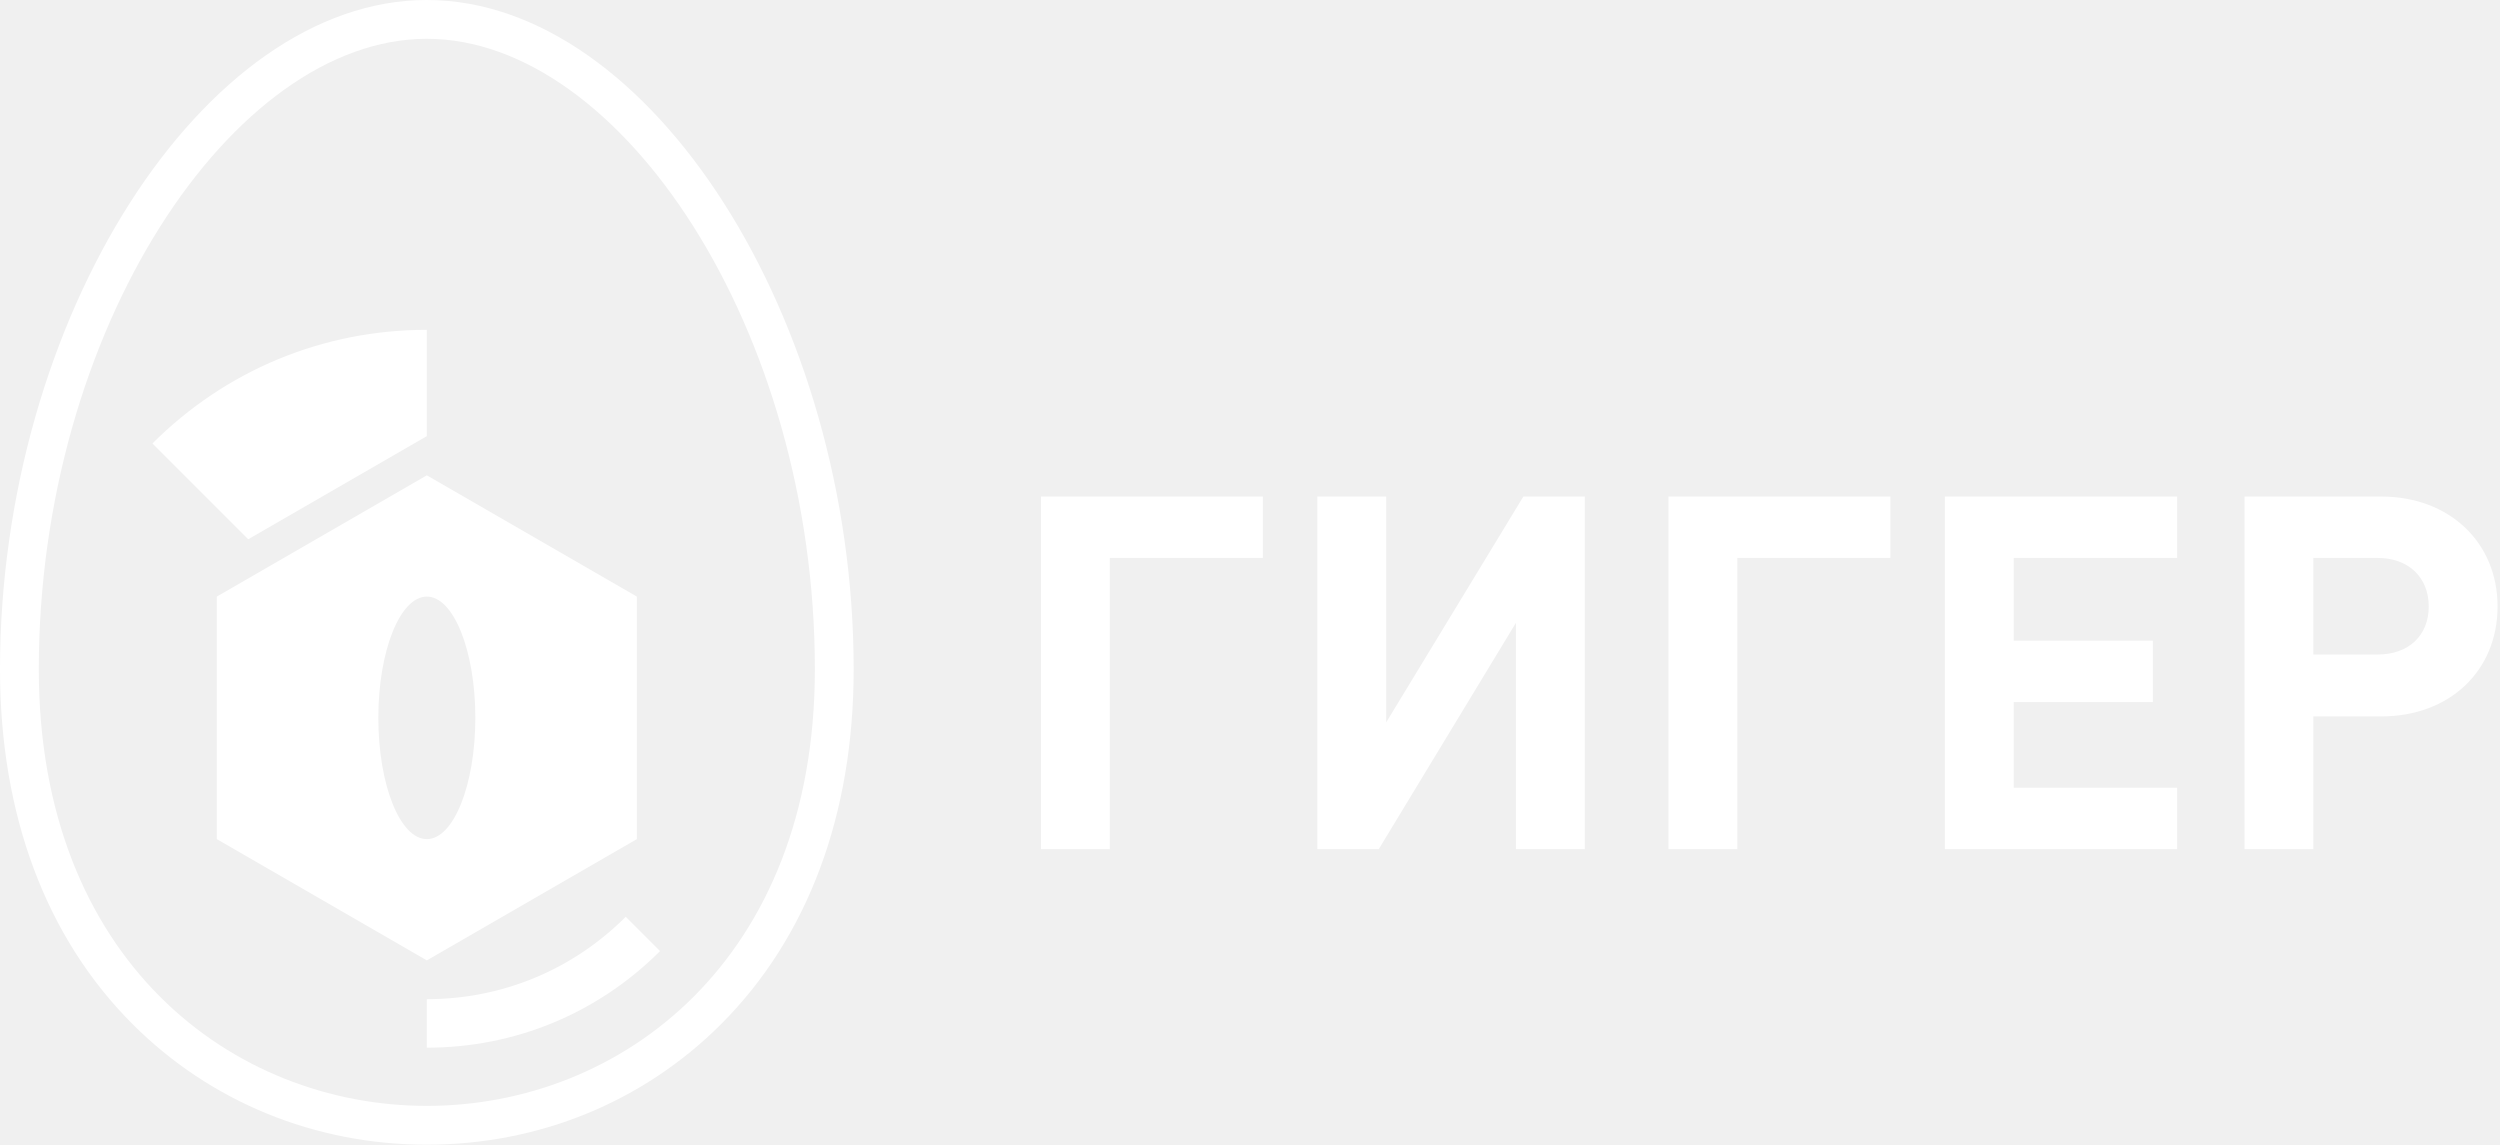
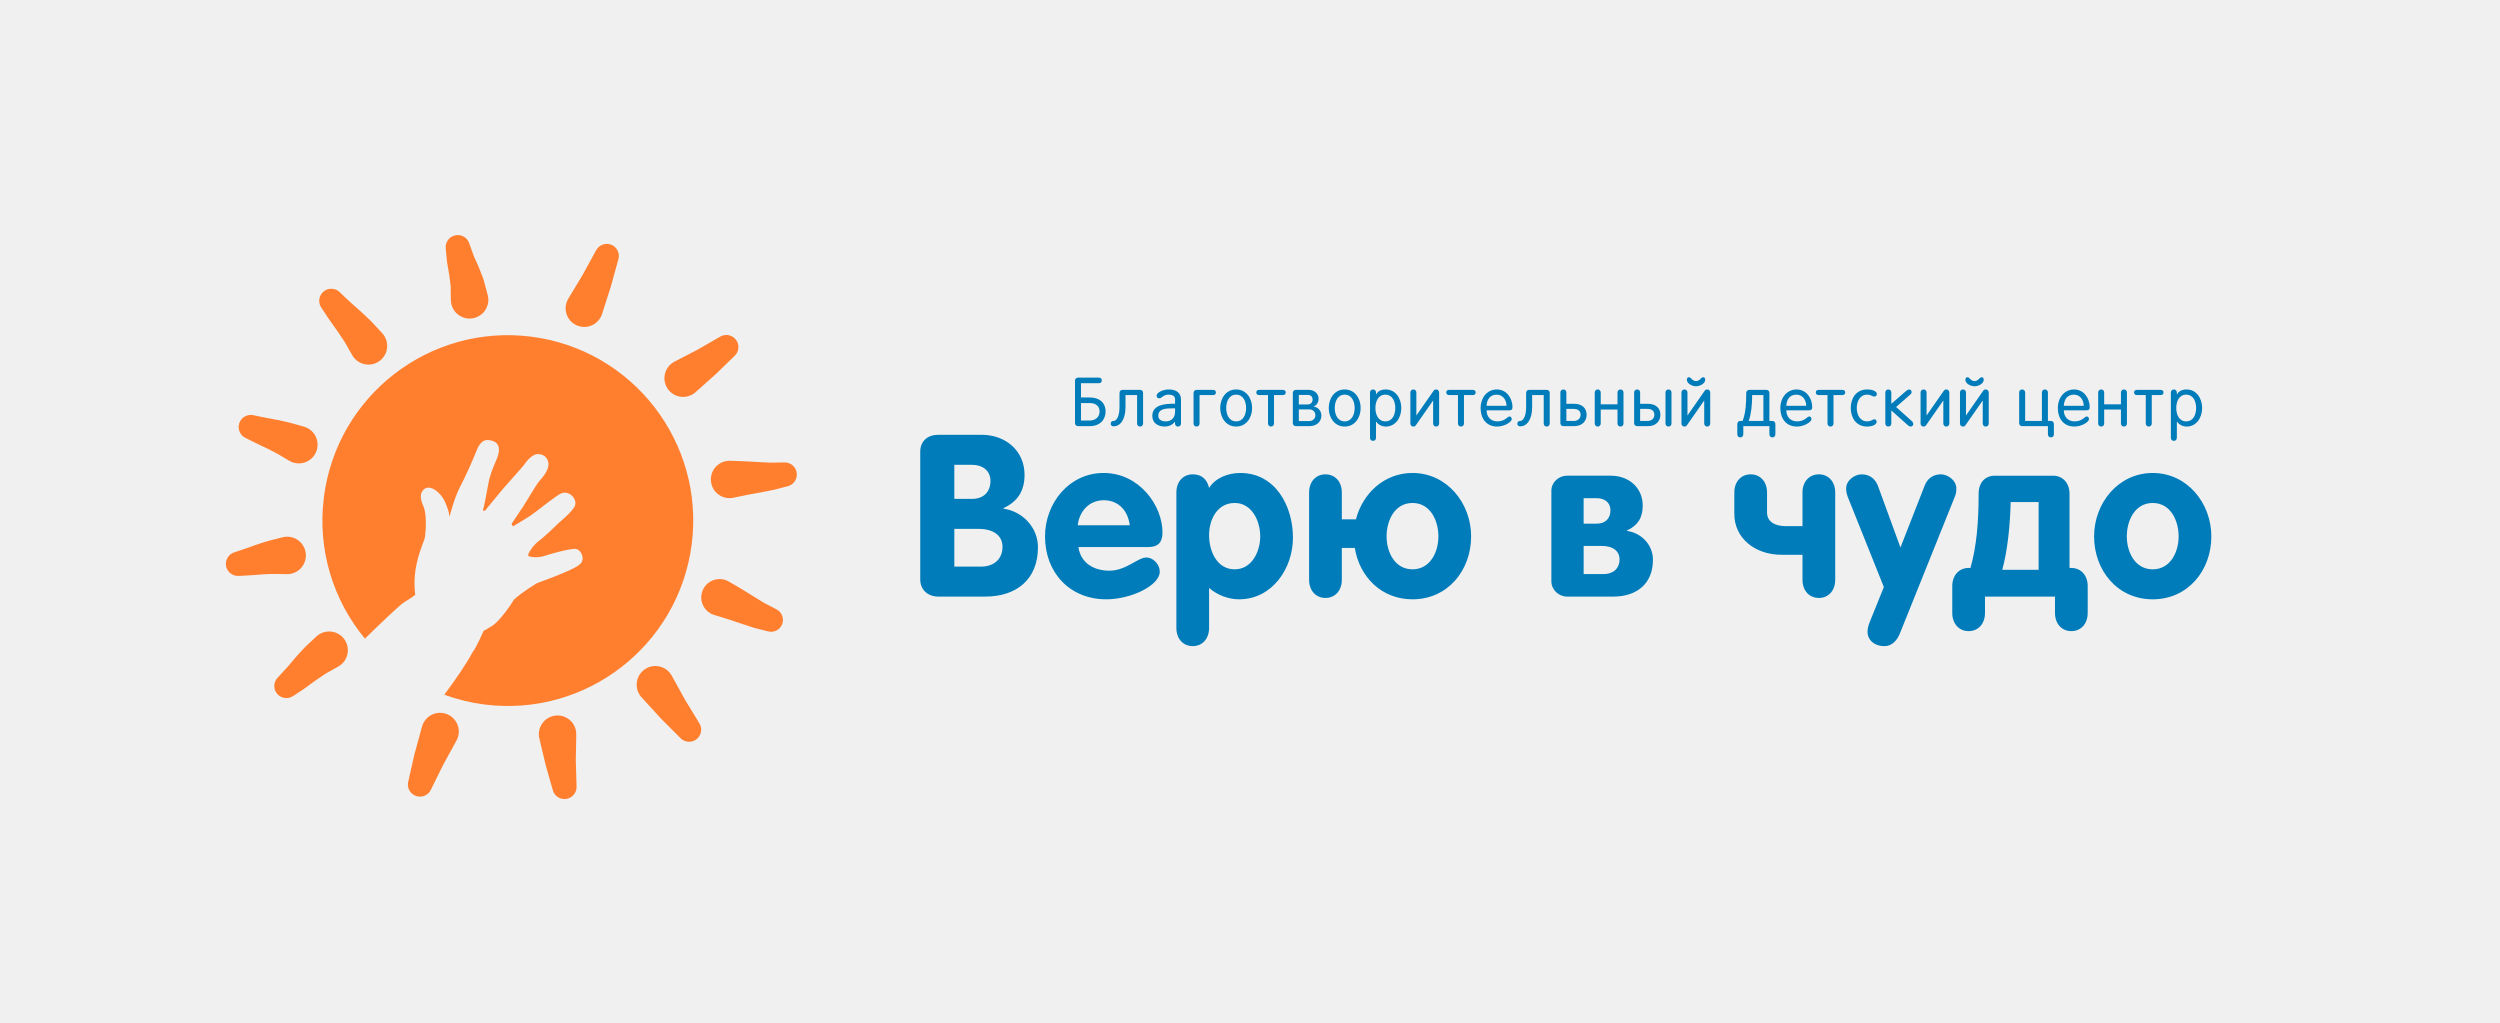
- <svg xmlns="http://www.w3.org/2000/svg" width="273px" height="125px" viewBox="0 0 273 125" version="1.1">
-   <defs />
-   <g id="Page-1" stroke="none" stroke-width="1" fill="none" fill-rule="evenodd">
-     <g id="Group" fill="#FFFFFF">
-       <path d="M121.193,60.927 L121.193,92.727 L113.676,92.727 L113.676,54.221 L137.905,54.221 L137.905,60.927 L121.193,60.927 L121.193,60.927 Z" id="Fill-8" />
-       <path d="M165.541,92.727 L165.541,68.012 L150.561,92.727 L143.855,92.727 L143.855,54.221 L151.372,54.221 L151.372,78.882 L166.352,54.221 L173.059,54.221 L173.059,92.727 L165.541,92.727 L165.541,92.727 Z" id="Fill-10" />
-       <path d="M189.718,60.927 L189.718,92.727 L182.2,92.727 L182.2,54.221 L206.429,54.221 L206.429,60.927 L189.718,60.927 L189.718,60.927 Z" id="Fill-12" />
-       <path d="M212.379,92.727 L212.379,54.221 L237.743,54.221 L237.743,60.927 L219.897,60.927 L219.897,69.959 L235.092,69.959 L235.092,76.665 L219.897,76.665 L219.897,86.021 L237.743,86.021 L237.743,92.727 L212.379,92.727 L212.379,92.727 Z" id="Fill-14" />
-       <path d="M259.647,71.473 C263,71.473 265.218,69.418 265.218,66.227 C265.218,63.036 263,60.927 259.647,60.927 L252.616,60.927 L252.616,71.473 L259.647,71.473 L259.647,71.473 Z M260.026,54.221 C267.435,54.221 272.734,59.197 272.734,66.227 C272.734,73.258 267.489,78.233 260.026,78.233 L252.616,78.233 L252.616,92.727 L245.1,92.727 L245.1,54.221 L260.026,54.221 L260.026,54.221 Z" id="Fill-16" />
-       <path d="M46.61,0 C22.216,0 0,34.839 0,73.093 C0,88.968 5.008,102.367 14.483,111.841 C22.968,120.326 34.377,125 46.61,125 C58.843,125 70.252,120.326 78.737,111.841 C88.212,102.367 93.22,88.968 93.22,73.093 C93.22,34.839 71.004,0 46.61,0 L46.61,0 Z M46.61,120.763 C25.424,120.763 4.237,104.873 4.237,73.093 C4.237,36.017 25.424,4.237 46.61,4.237 C67.797,4.237 88.983,36.017 88.983,73.093 C88.983,104.873 67.797,120.763 46.61,120.763 L46.61,120.763 Z" id="Shape" />
-       <path d="M44.756,48.695 L46.61,47.625 L46.61,36.017 C35.292,36.017 24.653,40.424 16.648,48.426 L27.106,58.886 L44.756,48.695 L44.756,48.695 Z" id="Shape" />
-       <path d="M69.544,91.631 L69.544,65.148 L46.61,51.907 L23.676,65.148 L23.676,91.631 L46.61,104.873 L69.544,91.631 L69.544,91.631 Z M41.314,78.39 C41.314,71.076 43.684,65.148 46.61,65.148 C49.536,65.148 51.907,71.076 51.907,78.39 C51.907,85.703 49.536,91.631 46.61,91.631 C43.684,91.631 41.314,85.703 41.314,78.39 L41.314,78.39 Z" id="Shape" />
-       <path d="M46.61,109.11 L46.61,114.407 C56.231,114.407 65.275,110.659 72.078,103.858 L68.333,100.112 C62.53,105.915 54.816,109.11 46.61,109.11 L46.61,109.11 Z" id="Shape" />
-     </g>
-   </g>
+ <svg xmlns="http://www.w3.org/2000/svg" version="1.1" x="0px" y="0px" width="440px" height="180px" viewBox="0 0 440 180" enable-background="new 0 0 440 180" xml:space="preserve">
+   <path fill-rule="evenodd" clip-rule="evenodd" fill="#FF7F2F" d="M93.521 59.257C75.644 56.969 59.297 69.606 57.009 87.481c-1.195 9.316 1.675 18.212 7.218 24.922 2.242-2.191 6.134-5.955 6.881-6.393 1.062-0.621 1.984-1.318 1.984-1.318s-0.436-2.556 0.252-5.543c0.681-2.967 1.342-3.817 1.466-4.746 0.172-1.282 0.269-4.002-0.246-5.185 -0.623-1.43-0.797-2.48 0.175-3.188 0.971-0.707 2.8 0.493 3.624 2.396 0.822 1.901 0.734 2.581 0.734 2.581s0.848-3.369 1.843-5.26c0.996-1.887 2.222-4.655 2.69-5.845 0.47-1.19 0.984-2.528 2.266-2.453 1.282 0.072 2.604 0.812 1.522 3.341 -1.083 2.53-1.247 3.237-1.426 4.124 -0.179 0.889-0.803 4.395-0.943 4.689 -0.145 0.302 0.202 0.391 0.35 0.241 0.144-0.151 1.969-2.449 3.076-3.748 1.104-1.3 3.191-3.562 3.624-4.112 0.434-0.55 1.435-2.142 2.714-2.067 1.282 0.071 1.893 1.192 1.668 2.23 -0.229 1.036-1.048 1.938-1.574 2.539 -0.53 0.6-2.354 3.741-2.688 4.24 -0.333 0.496-2.187 3.277-2.187 3.277l0.24 0.45c0 0 2.19-1.32 3.062-1.88 0.877-0.559 4.588-3.621 5.463-3.952 1.512-0.571 3.18 1.278 2.165 2.615 -0.912 1.198-2.104 2.125-2.539 2.529 -0.435 0.401-2.633 2.559-3.557 3.215 -0.919 0.658-2.081 2.308-1.889 2.632 0.154 0.258 1.778 0.389 2.761 0.054 1.377-0.471 4.971-1.426 5.678-1.243 0.991 0.263 1.611 1.892 0.64 2.695 -0.966 0.806-2.922 1.492-3.458 1.75 -0.533 0.257-4.082 1.563-4.082 1.563s-2.703 1.613-4.069 2.911c-0.459 0.801-2.438 3.729-3.842 4.622 -0.782 0.5-1.481 0.856-1.481 0.856s-1.322 3.041-1.949 3.761c-1.099 2.084-3.071 4.934-4.985 7.49 2.232 0.812 4.586 1.401 7.042 1.716 17.877 2.29 34.226-10.347 36.511-28.223C124.031 77.891 111.393 61.546 93.521 59.257zM108.842 45.615c0 0-0.662 2.396-1.325 4.792 -0.774 2.419-1.548 4.835-1.548 4.835l-0.005 0.017c-0.554 1.728-2.401 2.681-4.131 2.129 -1.726-0.553-2.679-2.402-2.126-4.13 0.077-0.243 0.19-0.482 0.312-0.693 0 0 1.258-2.085 2.514-4.169 1.192-2.181 2.39-4.36 2.39-4.36l0.006-0.01c0.565-1.027 1.856-1.406 2.887-0.841C108.698 43.667 109.1 44.687 108.842 45.615zM71.847 137.586c0 0 0.538-2.388 1.079-4.776 0.673-2.464 1.347-4.925 1.347-4.925 0.482-1.76 2.297-2.791 4.053-2.311 1.755 0.481 2.788 2.294 2.308 4.05 -0.069 0.249-0.163 0.484-0.282 0.703l-0.129 0.23c0 0-1.125 2.044-2.247 4.089 -1.077 2.188-2.156 4.378-2.156 4.378 -0.519 1.053-1.791 1.486-2.846 0.966 -0.896-0.443-1.346-1.436-1.135-2.374L71.847 137.586zM135.203 111.13c0 0-0.592-0.15-1.479-0.374 -0.223-0.055-0.462-0.115-0.716-0.18 -0.252-0.056-0.549-0.169-0.836-0.256 -0.588-0.192-1.212-0.396-1.838-0.602 -0.577-0.192-1.152-0.389-1.694-0.57 -0.546-0.191-1.022-0.325-1.444-0.457 -0.834-0.256-1.391-0.425-1.391-0.425l-0.101-0.03c-1.705-0.522-2.664-2.329-2.14-4.036 0.521-1.705 2.327-2.664 4.035-2.143 0.237 0.072 0.473 0.18 0.681 0.3 0 0 0.553 0.323 1.383 0.807 0.407 0.242 0.91 0.522 1.385 0.827 0.488 0.305 1.009 0.628 1.531 0.952 0.481 0.295 0.958 0.588 1.409 0.864 0.234 0.137 0.426 0.277 0.668 0.397 0.232 0.119 0.455 0.233 0.657 0.338 0.814 0.424 1.355 0.706 1.355 0.706h0.005c1.023 0.531 1.424 1.794 0.894 2.815C137.113 110.945 136.121 111.361 135.203 111.13zM44.568 73.07c0 0 0.546 0.114 1.361 0.283 0.405 0.08 0.887 0.19 1.388 0.274 0.505 0.096 1.041 0.192 1.578 0.295 0.577 0.126 1.154 0.254 1.694 0.371 0.543 0.118 1.034 0.278 1.467 0.393 0.864 0.244 1.437 0.406 1.437 0.406 1.753 0.495 2.771 2.315 2.275 4.067 -0.495 1.751-2.316 2.771-4.065 2.275 -0.277-0.078-0.532-0.188-0.769-0.325l-0.115-0.07c0 0-0.441-0.26-1.105-0.652 -0.335-0.192-0.716-0.445-1.152-0.665 -0.431-0.223-0.894-0.462-1.357-0.701 -0.509-0.241-1.02-0.482-1.496-0.71 -0.485-0.222-0.911-0.445-1.286-0.63 -0.744-0.373-1.242-0.619-1.242-0.619 -1.053-0.528-1.477-1.807-0.953-2.858 0.44-0.884 1.414-1.325 2.337-1.135L44.568 73.07zM129.314 62.613c0 0-0.417 0.405-1.043 1.012 -0.625 0.609-1.451 1.422-2.295 2.228 -1.783 1.585-3.562 3.17-3.562 3.17 -1.356 1.206-3.437 1.085-4.645-0.271 -1.205-1.358-1.082-3.435 0.273-4.645 0.203-0.18 0.424-0.331 0.656-0.453l0.031-0.015c0 0 2.008-1.041 4.019-2.084 1.007-0.57 2.011-1.158 2.765-1.59 0.758-0.436 1.258-0.724 1.258-0.724 1.019-0.592 2.322-0.241 2.909 0.777 0.495 0.861 0.323 1.927-0.359 2.589L129.314 62.613zM48.848 119.288c0 0 0.41-0.444 1.023-1.107 0.152-0.166 0.319-0.345 0.497-0.535 0.184-0.19 0.34-0.391 0.518-0.6 0.35-0.414 0.725-0.856 1.098-1.298 0.433-0.476 0.865-0.951 1.269-1.397 0.389-0.456 0.851-0.834 1.203-1.181 0.733-0.688 1.223-1.144 1.223-1.144 1.329-1.24 3.415-1.168 4.656 0.159 1.243 1.331 1.171 3.418-0.159 4.658 -0.192 0.176-0.398 0.328-0.613 0.452l-0.199 0.112c0 0-0.465 0.264-1.168 0.659 -0.349 0.212-0.777 0.399-1.206 0.714 -0.439 0.296-0.906 0.612-1.374 0.928 -0.506 0.367-1.016 0.736-1.488 1.082 -0.238 0.168-0.471 0.351-0.687 0.487 -0.214 0.141-0.418 0.276-0.605 0.402 -0.756 0.497-1.258 0.832-1.258 0.832 -0.979 0.647-2.299 0.382-2.949-0.597 -0.552-0.834-0.438-1.917 0.212-2.622L48.848 119.288zM119.768 129.916c0 0-1.721-1.729-3.443-3.456 -1.706-1.864-3.407-3.727-3.407-3.727 -1.229-1.341-1.136-3.425 0.206-4.651 1.342-1.228 3.424-1.134 4.647 0.207 0.179 0.19 0.327 0.399 0.449 0.617l0.076 0.137c0 0 1.134 2.061 2.271 4.117 1.268 2.082 2.535 4.159 2.535 4.159 0.611 1.004 0.292 2.311-0.71 2.924 -0.854 0.52-1.935 0.366-2.61-0.314L119.768 129.916zM59.77 51.409c0 0 0.46 0.434 1.149 1.087 0.347 0.325 0.748 0.715 1.181 1.084 0.43 0.382 0.894 0.79 1.354 1.201 0.486 0.452 0.973 0.909 1.429 1.336 0.463 0.411 0.858 0.886 1.214 1.256 0.707 0.766 1.179 1.276 1.179 1.276 1.23 1.338 1.145 3.419-0.193 4.651 -1.336 1.232-3.418 1.149-4.652-0.188 -0.165-0.185-0.309-0.378-0.43-0.586l-0.106-0.191c0 0-0.285-0.495-0.709-1.239 -0.222-0.372-0.435-0.82-0.767-1.281 -0.312-0.469-0.647-0.967-0.98-1.467 -0.376-0.53-0.753-1.06-1.104-1.557 -0.366-0.497-0.666-0.957-0.927-1.354 -0.524-0.789-0.875-1.317-0.875-1.317 -0.649-0.977-0.383-2.297 0.594-2.945 0.84-0.559 1.935-0.44 2.636 0.224L59.77 51.409zM138.653 85.573c0 0-0.582 0.153-1.456 0.381 -0.221 0.059-0.458 0.118-0.707 0.185 -0.242 0.069-0.546 0.116-0.838 0.181 -0.601 0.116-1.234 0.239-1.869 0.362 -0.595 0.105-1.187 0.216-1.742 0.317 -0.565 0.097-1.04 0.211-1.477 0.296 -0.849 0.176-1.416 0.29-1.416 0.29l-0.084 0.019c-1.78 0.367-3.52-0.776-3.887-2.555 -0.363-1.78 0.774-3.519 2.558-3.887 0.256-0.054 0.527-0.074 0.779-0.066 0 0 0.626 0.02 1.566 0.053 0.462 0.022 1.027 0.028 1.586 0.067 0.562 0.031 1.167 0.067 1.769 0.103 0.558 0.027 1.114 0.053 1.637 0.081 0.266 0.011 0.505 0.036 0.773 0.024 0.259-0.004 0.504-0.009 0.73-0.013 0.905-0.013 1.508-0.024 1.508-0.024 1.174-0.018 2.142 0.917 2.161 2.092C140.261 84.48 139.581 85.333 138.653 85.573zM41.22 97.214c0 0 0.513-0.172 1.281-0.427 0.382-0.129 0.844-0.271 1.303-0.441 0.231-0.087 0.474-0.174 0.716-0.262 0.246-0.088 0.498-0.178 0.749-0.267 0.549-0.177 1.1-0.352 1.613-0.517 0.52-0.164 1.013-0.266 1.435-0.381 0.848-0.215 1.412-0.358 1.412-0.358 1.764-0.449 3.559 0.621 4.005 2.386 0.446 1.767-0.623 3.559-2.388 4.006 -0.286 0.073-0.571 0.107-0.854 0.102l-0.13-0.002c0 0-0.498-0.011-1.245-0.022 -0.374 0-0.819-0.03-1.287-0.012 -0.47 0.021-0.973 0.042-1.477 0.061 -0.548 0.043-1.097 0.085-1.61 0.127 -0.523 0.047-0.984 0.061-1.393 0.086 -0.809 0.045-1.347 0.071-1.347 0.071 -1.175 0.065-2.179-0.836-2.246-2.012C39.707 98.372 40.332 97.508 41.22 97.214zM97.298 139.078c0 0-0.159-0.558-0.398-1.394 -0.236-0.837-0.559-1.946-0.87-3.067 -0.552-2.324-1.103-4.648-1.103-4.648 -0.417-1.768 0.679-3.54 2.444-3.959 1.769-0.42 3.544 0.673 3.961 2.442 0.064 0.267 0.092 0.534 0.091 0.797l-0.002 0.085c0 0-0.039 2.242-0.08 4.485 0.027 1.152 0.067 2.314 0.092 3.18 0.025 0.87 0.043 1.445 0.043 1.445 0.033 1.176-0.892 2.156-2.065 2.188 -0.994 0.033-1.848-0.625-2.109-1.538L97.298 139.078zM82.574 42.791c0 0 0.197 0.548 0.489 1.371 0.073 0.205 0.153 0.428 0.238 0.663 0.077 0.247 0.186 0.454 0.286 0.688 0.104 0.228 0.213 0.464 0.318 0.702 0.11 0.249 0.214 0.465 0.329 0.74 0.231 0.592 0.464 1.182 0.682 1.735 0.118 0.273 0.207 0.557 0.276 0.834 0.074 0.274 0.147 0.535 0.211 0.774 0.263 0.972 0.434 1.618 0.434 1.618 0.472 1.763-0.575 3.57-2.334 4.039 -1.761 0.471-3.57-0.574-4.04-2.335 -0.071-0.261-0.108-0.523-0.112-0.783l-0.006-0.286c0 0-0.006-0.493-0.018-1.232 0-0.187-0.003-0.392-0.006-0.606 0.006-0.215-0.002-0.445-0.045-0.691 -0.063-0.495-0.13-1.018-0.196-1.541 -0.104-0.618-0.209-1.237-0.309-1.814 -0.047-0.289-0.106-0.576-0.118-0.818 -0.024-0.249-0.049-0.484-0.068-0.701 -0.083-0.869-0.137-1.448-0.137-1.448 -0.111-1.171 0.746-2.209 1.917-2.32 0.99-0.096 1.887 0.505 2.206 1.402L82.574 42.791z" />
+   <path fill="#007CBA" d="M161.963 79.524c0-1.92 1.319-3 3.159-3h7.679c4.159 0 7.519 2.799 7.519 7.039 0 2.8-1.159 4.679-3.719 5.879v0.08c3.399 0.48 6.079 3.319 6.079 6.799 0 5.639-3.76 8.679-9.279 8.679h-8.238c-1.84 0-3.199-1.16-3.199-3.04V79.524zM167.962 87.803h3.119c1.96 0 3.239-1.16 3.239-3.159 0-1.88-1.479-2.84-3.239-2.84h-3.119V87.803zM167.962 99.721h4.719c2.16 0 3.76-1.24 3.76-3.479 0-1.88-1.439-3.16-4.239-3.16h-4.239V99.721zM189.802 96.281c0.399 2.84 2.759 4.16 5.438 4.16 2.96 0 4.999-2.32 6.52-2.32 1.239 0 2.359 1.24 2.359 2.479 0 2.479-5.119 4.879-9.398 4.879 -6.479 0-10.798-4.719-10.798-11.078 0-5.839 4.239-11.158 10.317-11.158 6.239 0 10.358 5.679 10.358 10.478 0 1.72-0.76 2.56-2.52 2.56H189.802zM198.84 92.442c-0.32-2.52-1.92-4.399-4.6-4.399 -2.56 0-4.279 1.959-4.559 4.399H198.84zM207.042 86.683c0-1.92 1.2-3.2 2.88-3.2 1.6 0 2.52 0.88 2.879 2.4 1.08-1.76 3.319-2.64 5.479-2.64 6.199 0 9.278 5.799 9.278 11.398 0 5.439-3.68 10.838-9.479 10.838 -1.8 0-3.759-0.68-5.279-2v7.039c0 1.92-1.199 3.2-2.879 3.2s-2.88-1.28-2.88-3.2V86.683zM217.32 100.201c3 0 4.479-3.119 4.479-5.799 0-2.72-1.479-5.879-4.479-5.879 -3.079 0-4.52 2.879-4.52 5.679C212.801 97.001 214.161 100.201 217.32 100.201zM248.599 105.48c-5.479 0-9.318-3.959-10.158-9.039h-2.28v5.599c0 1.919-1.199 3.199-2.879 3.199s-2.88-1.28-2.88-3.199V86.683c0-1.92 1.2-3.2 2.88-3.2s2.879 1.28 2.879 3.2v4.719h2.479c1.2-4.559 4.96-8.159 9.959-8.159 6.079 0 10.318 5.319 10.318 11.158C258.917 100.401 254.797 105.48 248.599 105.48zM248.599 88.523c-3.16 0-4.56 3.119-4.56 5.879 0 2.759 1.439 5.799 4.56 5.799 3.119 0 4.559-3.04 4.559-5.799C253.157 91.642 251.758 88.523 248.599 88.523zM273.041 86.363c0-1.48 1.28-2.64 2.76-2.64h7.719c3.119 0 5.599 2.08 5.599 5.279 0 2.08-0.84 3.479-2.76 4.359v0.08c2.56 0.36 4.56 2.479 4.56 5.079 0 4.199-2.84 6.479-6.959 6.479h-8.158c-1.479 0-2.76-1.2-2.76-2.68V86.363zM278.72 92.162h2.32c1.479 0 2.399-0.88 2.399-2.359 0-1.4-1.08-2.12-2.399-2.12h-2.32V92.162zM278.72 101.041h3.52c1.6 0 2.8-0.92 2.8-2.6 0-1.399-1.08-2.359-3.159-2.359h-3.16V101.041zM314.319 92.602h2.919v-5.919c0-1.92 1.2-3.2 2.88-3.2s2.879 1.28 2.879 3.2v15.357c0 1.919-1.199 3.199-2.879 3.199s-2.88-1.28-2.88-3.199v-4.399h-3.679c-4.68 0-8.319-2.919-8.319-7.199v-3.759c0-1.92 1.2-3.2 2.88-3.2S311 84.763 311 86.683v3.52C311 91.802 312.359 92.602 314.319 92.602zM325.201 87.443c-0.16-0.44-0.28-0.88-0.28-1.479 0-1.44 1.52-2.48 2.72-2.48 1.399 0 2.399 0.76 2.88 2.04l3.959 10.838 4.239-10.838c0.479-1.28 1.479-2.04 2.88-2.04 1.199 0 2.719 1.04 2.719 2.48 0 0.6-0.08 1.04-0.279 1.479l-9.639 23.996c-0.479 1.2-1.359 2.28-2.72 2.28 -1.96 0-2.999-1.24-2.999-2.48 0-0.56 0.159-1.16 0.359-1.68l2.52-6.239L325.201 87.443zM364.557 111.079c-1.68 0-2.879-1.28-2.879-3.2V105H349.359v2.879c0 1.92-1.2 3.2-2.88 3.2s-2.879-1.28-2.879-3.2v-4.719c0-1.919 1.199-3.199 2.879-3.199h0.32c1.08-3.759 1.439-8.079 1.439-13.038 0-2.08 1.2-3.199 2.88-3.199h10.238c1.68 0 2.88 1.28 2.88 3.199v13.038h0.319c1.68 0 2.88 1.28 2.88 3.199v4.719C367.437 109.799 366.236 111.079 364.557 111.079zM358.798 88.363h-4.919c-0.12 4.399-0.561 8.519-1.48 11.918h6.399V88.363zM389.196 94.402c0 5.999-4.119 11.078-10.318 11.078s-10.318-5.079-10.318-11.078c0-5.839 4.239-11.158 10.318-11.158S389.196 88.563 389.196 94.402zM374.318 94.402c0 2.759 1.44 5.799 4.56 5.799s4.56-3.04 4.56-5.799c0-2.76-1.4-5.879-4.56-5.879S374.318 91.642 374.318 94.402z" />
+   <path fill="#007CBA" d="M191.789 75h-2.026c-0.396 0-0.564-0.252-0.564-0.576v-7.388c0-0.324 0.168-0.575 0.564-0.575h3.634c0.3 0 0.516 0.156 0.516 0.492 0 0.335-0.216 0.492-0.516 0.492h-3.143v2.506h1.487c1.919 0 2.843 1.067 2.843 2.458C194.583 73.873 193.587 75 191.789 75zM191.789 70.934h-1.535v3.083h1.487c1.031 0 1.787-0.588 1.787-1.607C193.528 71.534 192.892 70.934 191.789 70.934zM200.656 75.072c-0.324 0-0.528-0.216-0.528-0.563V69.531h-2.039v2.086c0 2.351-0.995 3.418-2.087 3.418 -0.312 0-0.516-0.144-0.516-0.468s0.204-0.48 0.516-0.48c0.48 0 1.032-0.755 1.032-2.471v-2.422c0-0.384 0.216-0.576 0.527-0.576h3.095c0.323 0 0.527 0.216 0.527 0.563v5.325C201.183 74.856 200.979 75.072 200.656 75.072zM207.327 75.072c-0.323 0-0.527-0.216-0.527-0.563v-0.252l-0.024-0.024c-0.467 0.6-1.127 0.839-1.763 0.839 -1.151 0-2.207-0.563-2.207-1.871 0-1.991 2.231-2.147 3.862-2.147h0.144v-0.792c0-0.54-0.443-0.804-1.127-0.804 -1.008 0-1.188 0.647-1.644 0.647 -0.323 0-0.479-0.204-0.479-0.432 0-0.66 1.247-1.127 2.123-1.127 1.392 0 2.171 0.624 2.171 1.799v4.162C207.855 74.856 207.651 75.072 207.327 75.072zM206.811 71.87h-0.228c-1.344 0-2.723 0-2.723 1.332 0 0.695 0.647 0.959 1.344 0.959 0.899 0 1.606-0.576 1.606-1.691V71.87zM210.593 68.62h2.878c0.348 0 0.527 0.168 0.527 0.456 0 0.288-0.18 0.456-0.527 0.456h-2.351v4.977c0 0.348-0.204 0.563-0.527 0.563 -0.324 0-0.528-0.216-0.528-0.563v-5.325C210.065 68.835 210.293 68.62 210.593 68.62zM217.565 68.547c1.799 0 2.806 1.571 2.806 3.262 0 1.691-1.007 3.262-2.806 3.262 -1.8 0-2.807-1.571-2.807-3.262C214.758 70.119 215.765 68.547 217.565 68.547zM217.565 74.161c1.295 0 1.751-1.271 1.751-2.351 0-1.079-0.456-2.351-1.751-2.351 -1.296 0-1.751 1.271-1.751 2.351C215.814 72.889 216.269 74.161 217.565 74.161zM226.288 69.075c0 0.288-0.18 0.456-0.527 0.456h-1.535v4.977c0 0.348-0.204 0.563-0.528 0.563 -0.323 0-0.527-0.216-0.527-0.563V69.531h-1.535c-0.348 0-0.527-0.168-0.527-0.456 0-0.288 0.18-0.456 0.527-0.456h4.126C226.108 68.62 226.288 68.788 226.288 69.075zM230.476 75h-2.41c-0.324 0-0.528-0.216-0.528-0.563v-5.253c0-0.348 0.204-0.563 0.528-0.563h2.278c1.128 0 1.728 0.803 1.728 1.523 0 0.696-0.372 1.235-0.888 1.403v0.012c0.768 0.083 1.379 0.731 1.379 1.583C232.563 74.137 231.82 75 230.476 75zM230.165 69.507h-1.571v1.679h1.56c0.552 0 0.863-0.396 0.863-0.863C231.016 69.867 230.752 69.507 230.165 69.507zM230.405 72.05h-1.812v2.062h1.775c0.659 0 1.139-0.408 1.139-1.031C231.507 72.505 231.1 72.05 230.405 72.05zM236.668 68.547c1.799 0 2.806 1.571 2.806 3.262 0 1.691-1.007 3.262-2.806 3.262 -1.8 0-2.807-1.571-2.807-3.262C233.862 70.119 234.869 68.547 236.668 68.547zM236.668 74.161c1.295 0 1.751-1.271 1.751-2.351 0-1.079-0.456-2.351-1.751-2.351 -1.296 0-1.751 1.271-1.751 2.351C234.917 72.889 235.373 74.161 236.668 74.161zM241.122 69.111c0-0.348 0.204-0.564 0.528-0.564 0.323 0 0.527 0.216 0.527 0.564v0.312h0.024c0.3-0.576 0.863-0.875 1.703-0.875 1.727 0 2.723 1.571 2.723 3.262 0 1.691-0.996 3.262-2.723 3.262 -0.84 0-1.428-0.468-1.703-0.863h-0.024v2.818c0 0.348-0.204 0.564-0.527 0.564 -0.324 0-0.528-0.216-0.528-0.564V69.111zM243.821 74.161c1.295 0 1.751-1.271 1.751-2.351 0-1.079-0.456-2.351-1.751-2.351 -1.296 0-1.751 1.271-1.751 2.351C242.07 72.889 242.525 74.161 243.821 74.161zM252.759 75.072c-0.324 0-0.528-0.216-0.528-0.563v-3.994h-0.023l-2.927 4.197c-0.144 0.204-0.204 0.36-0.527 0.36 -0.324 0-0.528-0.216-0.528-0.563v-5.397c0-0.348 0.204-0.564 0.528-0.564 0.323 0 0.527 0.216 0.527 0.564v3.982h0.024l2.926-4.198c0.132-0.192 0.204-0.348 0.528-0.348 0.323 0 0.527 0.216 0.527 0.564v5.397C253.287 74.856 253.083 75.072 252.759 75.072zM259.719 69.075c0 0.288-0.18 0.456-0.527 0.456h-1.535v4.977c0 0.348-0.204 0.563-0.528 0.563 -0.323 0-0.527-0.216-0.527-0.563V69.531h-1.535c-0.348 0-0.527-0.168-0.527-0.456 0-0.288 0.18-0.456 0.527-0.456h4.126C259.54 68.62 259.719 68.788 259.719 69.075zM261.641 72.218c0 1.091 0.695 1.943 1.883 1.943 1.403 0 1.764-0.864 2.159-0.864 0.191 0 0.384 0.168 0.384 0.468 0 0.516-1.308 1.307-2.555 1.307 -2.039 0-2.927-1.571-2.927-3.262 0-1.727 1.08-3.262 2.867-3.262 1.738 0 2.746 1.571 2.746 3.106 0 0.372-0.132 0.564-0.588 0.564H261.641zM265.143 71.426c0-0.911-0.527-1.943-1.69-1.967 -1.308-0.024-1.775 0.996-1.812 1.967H265.143zM272.223 75.072c-0.324 0-0.528-0.216-0.528-0.563V69.531h-2.039v2.086c0 2.351-0.995 3.418-2.086 3.418 -0.312 0-0.517-0.144-0.517-0.468s0.204-0.48 0.517-0.48c0.479 0 1.031-0.755 1.031-2.471v-2.422c0-0.384 0.216-0.576 0.527-0.576h3.095c0.323 0 0.527 0.216 0.527 0.563v5.325C272.75 74.856 272.546 75.072 272.223 75.072zM277.024 71.066c1.486 0 2.219 0.827 2.219 1.919 0 1.139-0.78 2.015-2.184 2.015h-1.906c-0.324 0-0.528-0.216-0.528-0.563v-5.325c0-0.348 0.204-0.564 0.528-0.564 0.323 0 0.527 0.216 0.527 0.564v1.955H277.024zM276.975 71.966h-1.295v2.123h1.26c0.731 0 1.247-0.396 1.247-1.115C278.187 72.361 277.755 71.966 276.975 71.966zM281.728 74.508c0 0.348-0.204 0.563-0.527 0.563 -0.324 0-0.528-0.216-0.528-0.563v-5.397c0-0.348 0.204-0.564 0.528-0.564 0.323 0 0.527 0.216 0.527 0.564v2.051h2.95v-2.051c0-0.348 0.204-0.564 0.528-0.564 0.323 0 0.527 0.216 0.527 0.564v5.397c0 0.348-0.204 0.563-0.527 0.563 -0.324 0-0.528-0.216-0.528-0.563v-2.435h-2.95V74.508zM290.008 71.066c1.486 0 2.219 0.827 2.219 1.919 0 1.139-0.78 2.015-2.184 2.015h-1.906c-0.324 0-0.528-0.216-0.528-0.563v-5.325c0-0.348 0.204-0.564 0.528-0.564 0.323 0 0.527 0.216 0.527 0.564v1.955H290.008zM289.959 71.966h-1.295v2.123h1.26c0.731 0 1.247-0.396 1.247-1.115C291.171 72.361 290.74 71.966 289.959 71.966zM294.181 74.508c0 0.348-0.203 0.563-0.527 0.563s-0.527-0.216-0.527-0.563v-5.397c0-0.348 0.203-0.564 0.527-0.564s0.527 0.216 0.527 0.564V74.508zM300.471 75.072c-0.324 0-0.528-0.216-0.528-0.563v-3.994h-0.023l-2.927 4.197c-0.144 0.204-0.204 0.36-0.527 0.36 -0.324 0-0.528-0.216-0.528-0.563v-5.397c0-0.348 0.204-0.564 0.528-0.564 0.323 0 0.527 0.216 0.527 0.564v3.982h0.024l2.926-4.198c0.132-0.192 0.204-0.348 0.528-0.348 0.323 0 0.527 0.216 0.527 0.564v5.397C300.999 74.856 300.794 75.072 300.471 75.072zM297.256 66.389c0.372 0 0.576 0.684 1.247 0.684 0.672 0 0.876-0.684 1.248-0.684 0.228 0 0.371 0.192 0.371 0.432 0 0.708-0.959 1.164-1.619 1.164 -0.659 0-1.618-0.456-1.618-1.164C296.885 66.581 297.029 66.389 297.256 66.389zM311.941 76.979c-0.323 0-0.527-0.216-0.527-0.564V75h-4.594v1.415c0 0.348-0.203 0.564-0.527 0.564s-0.527-0.216-0.527-0.564v-1.763c0-0.348 0.203-0.564 0.527-0.564h0.407c0.54-1.427 0.636-3.01 0.636-4.905 0-0.3 0.204-0.563 0.528-0.563h3.022c0.323 0 0.527 0.216 0.527 0.563v4.905h0.527c0.324 0 0.528 0.216 0.528 0.564v1.763C312.469 76.763 312.265 76.979 311.941 76.979zM310.358 69.531h-1.979c0 1.811-0.168 3.262-0.6 4.557h2.578V69.531zM314.392 72.218c0 1.091 0.695 1.943 1.883 1.943 1.403 0 1.764-0.864 2.159-0.864 0.191 0 0.384 0.168 0.384 0.468 0 0.516-1.308 1.307-2.555 1.307 -2.039 0-2.927-1.571-2.927-3.262 0-1.727 1.08-3.262 2.867-3.262 1.738 0 2.746 1.571 2.746 3.106 0 0.372-0.132 0.564-0.588 0.564H314.392zM317.894 71.426c0-0.911-0.527-1.943-1.69-1.967 -1.308-0.024-1.775 0.996-1.812 1.967H317.894zM324.758 69.075c0 0.288-0.18 0.456-0.527 0.456h-1.535v4.977c0 0.348-0.204 0.563-0.528 0.563 -0.323 0-0.527-0.216-0.527-0.563V69.531h-1.535c-0.348 0-0.527-0.168-0.527-0.456 0-0.288 0.18-0.456 0.527-0.456h4.126C324.579 68.62 324.758 68.788 324.758 69.075zM328.611 68.547c1.08 0 1.716 0.372 1.716 0.804 0 0.216-0.181 0.444-0.433 0.444 -0.407 0-0.563-0.336-1.283-0.336 -1.307 0-1.822 1.271-1.822 2.351 0 1.08 0.516 2.351 1.822 2.351 0.744 0 0.936-0.36 1.271-0.36 0.24 0 0.408 0.156 0.408 0.444 0 0.396-0.588 0.827-1.68 0.827 -1.942 0-2.878-1.571-2.878-3.262C325.733 70.119 326.668 68.547 328.611 68.547zM336.29 75.072c-0.252 0-0.42-0.156-0.611-0.324l-2.807-2.519v2.279c0 0.348-0.204 0.563-0.527 0.563 -0.324 0-0.528-0.216-0.528-0.563v-5.397c0-0.348 0.204-0.564 0.528-0.564 0.323 0 0.527 0.216 0.527 0.564v1.967l2.53-2.207c0.204-0.18 0.42-0.324 0.6-0.324 0.276 0 0.444 0.204 0.444 0.468 0 0.156-0.061 0.276-0.264 0.456l-2.471 2.159 2.771 2.482c0.168 0.156 0.252 0.336 0.252 0.54C336.734 74.892 336.518 75.072 336.29 75.072zM342.554 75.072c-0.324 0-0.528-0.216-0.528-0.563v-3.994h-0.023l-2.927 4.197c-0.144 0.204-0.204 0.36-0.527 0.36 -0.324 0-0.528-0.216-0.528-0.563v-5.397c0-0.348 0.204-0.564 0.528-0.564 0.323 0 0.527 0.216 0.527 0.564v3.982h0.024l2.926-4.198c0.132-0.192 0.204-0.348 0.528-0.348 0.323 0 0.527 0.216 0.527 0.564v5.397C343.082 74.856 342.877 75.072 342.554 75.072zM349.49 75.072c-0.324 0-0.528-0.216-0.528-0.563v-3.994h-0.023l-2.927 4.197c-0.144 0.204-0.204 0.36-0.527 0.36 -0.324 0-0.528-0.216-0.528-0.563v-5.397c0-0.348 0.204-0.564 0.528-0.564 0.323 0 0.527 0.216 0.527 0.564v3.982h0.024l2.926-4.198c0.132-0.192 0.204-0.348 0.528-0.348 0.323 0 0.527 0.216 0.527 0.564v5.397C350.017 74.856 349.813 75.072 349.49 75.072zM346.275 66.389c0.372 0 0.576 0.684 1.248 0.684 0.671 0 0.875-0.684 1.247-0.684 0.228 0 0.371 0.192 0.371 0.432 0 0.708-0.959 1.164-1.618 1.164 -0.66 0-1.619-0.456-1.619-1.164C345.904 66.581 346.047 66.389 346.275 66.389zM360.96 76.979c-0.323 0-0.527-0.216-0.527-0.564V75h-4.533c-0.324 0-0.528-0.216-0.528-0.563v-5.325c0-0.348 0.204-0.564 0.528-0.564 0.323 0 0.527 0.216 0.527 0.564v4.977h2.95v-4.977c0-0.348 0.204-0.564 0.528-0.564 0.323 0 0.527 0.216 0.527 0.564v4.977h0.527c0.324 0 0.528 0.216 0.528 0.564v1.763C361.489 76.763 361.285 76.979 360.96 76.979zM363.232 72.218c0 1.091 0.695 1.943 1.883 1.943 1.403 0 1.764-0.864 2.159-0.864 0.191 0 0.384 0.168 0.384 0.468 0 0.516-1.308 1.307-2.555 1.307 -2.039 0-2.927-1.571-2.927-3.262 0-1.727 1.08-3.262 2.867-3.262 1.738 0 2.746 1.571 2.746 3.106 0 0.372-0.132 0.564-0.588 0.564H363.232zM366.734 71.426c0-0.911-0.527-1.943-1.69-1.967 -1.308-0.024-1.775 0.996-1.812 1.967H366.734zM370.335 74.508c0 0.348-0.204 0.563-0.527 0.563 -0.324 0-0.528-0.216-0.528-0.563v-5.397c0-0.348 0.204-0.564 0.528-0.564 0.323 0 0.527 0.216 0.527 0.564v2.051h2.95v-2.051c0-0.348 0.204-0.564 0.528-0.564 0.323 0 0.527 0.216 0.527 0.564v5.397c0 0.348-0.204 0.563-0.527 0.563 -0.324 0-0.528-0.216-0.528-0.563v-2.435h-2.95V74.508zM380.773 69.075c0 0.288-0.18 0.456-0.527 0.456h-1.535v4.977c0 0.348-0.204 0.563-0.528 0.563 -0.323 0-0.527-0.216-0.527-0.563V69.531h-1.535c-0.348 0-0.527-0.168-0.527-0.456 0-0.288 0.18-0.456 0.527-0.456h4.126C380.593 68.62 380.773 68.788 380.773 69.075zM382.071 69.111c0-0.348 0.204-0.564 0.528-0.564 0.323 0 0.527 0.216 0.527 0.564v0.312h0.024c0.3-0.576 0.863-0.875 1.703-0.875 1.727 0 2.723 1.571 2.723 3.262 0 1.691-0.996 3.262-2.723 3.262 -0.84 0-1.428-0.468-1.703-0.863h-0.024v2.818c0 0.348-0.204 0.564-0.527 0.564 -0.324 0-0.528-0.216-0.528-0.564V69.111zM384.77 74.161c1.295 0 1.751-1.271 1.751-2.351 0-1.079-0.456-2.351-1.751-2.351 -1.296 0-1.751 1.271-1.751 2.351C383.019 72.889 383.474 74.161 384.77 74.161z" />
</svg>
